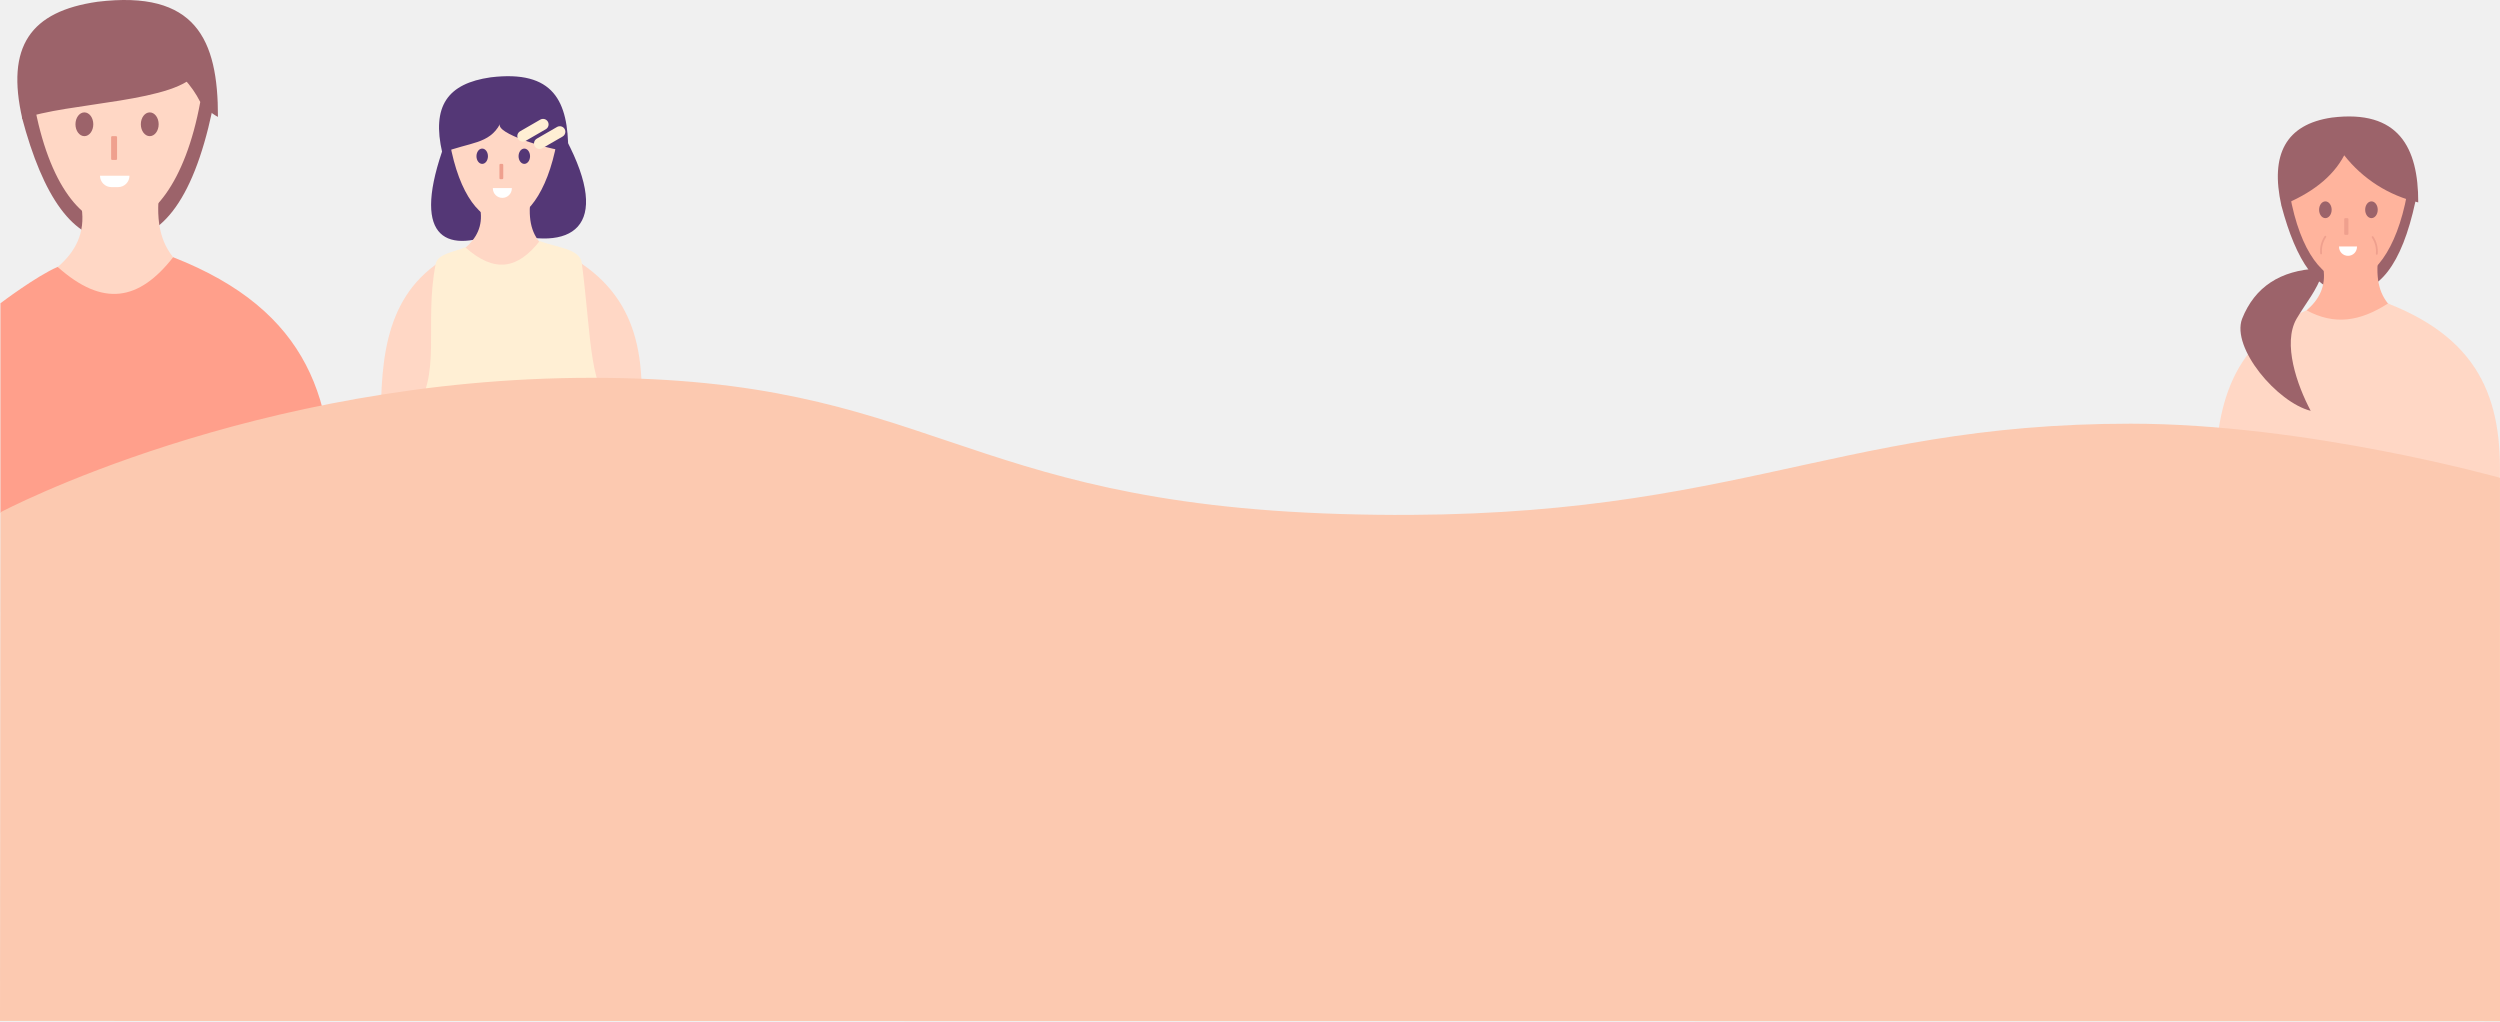
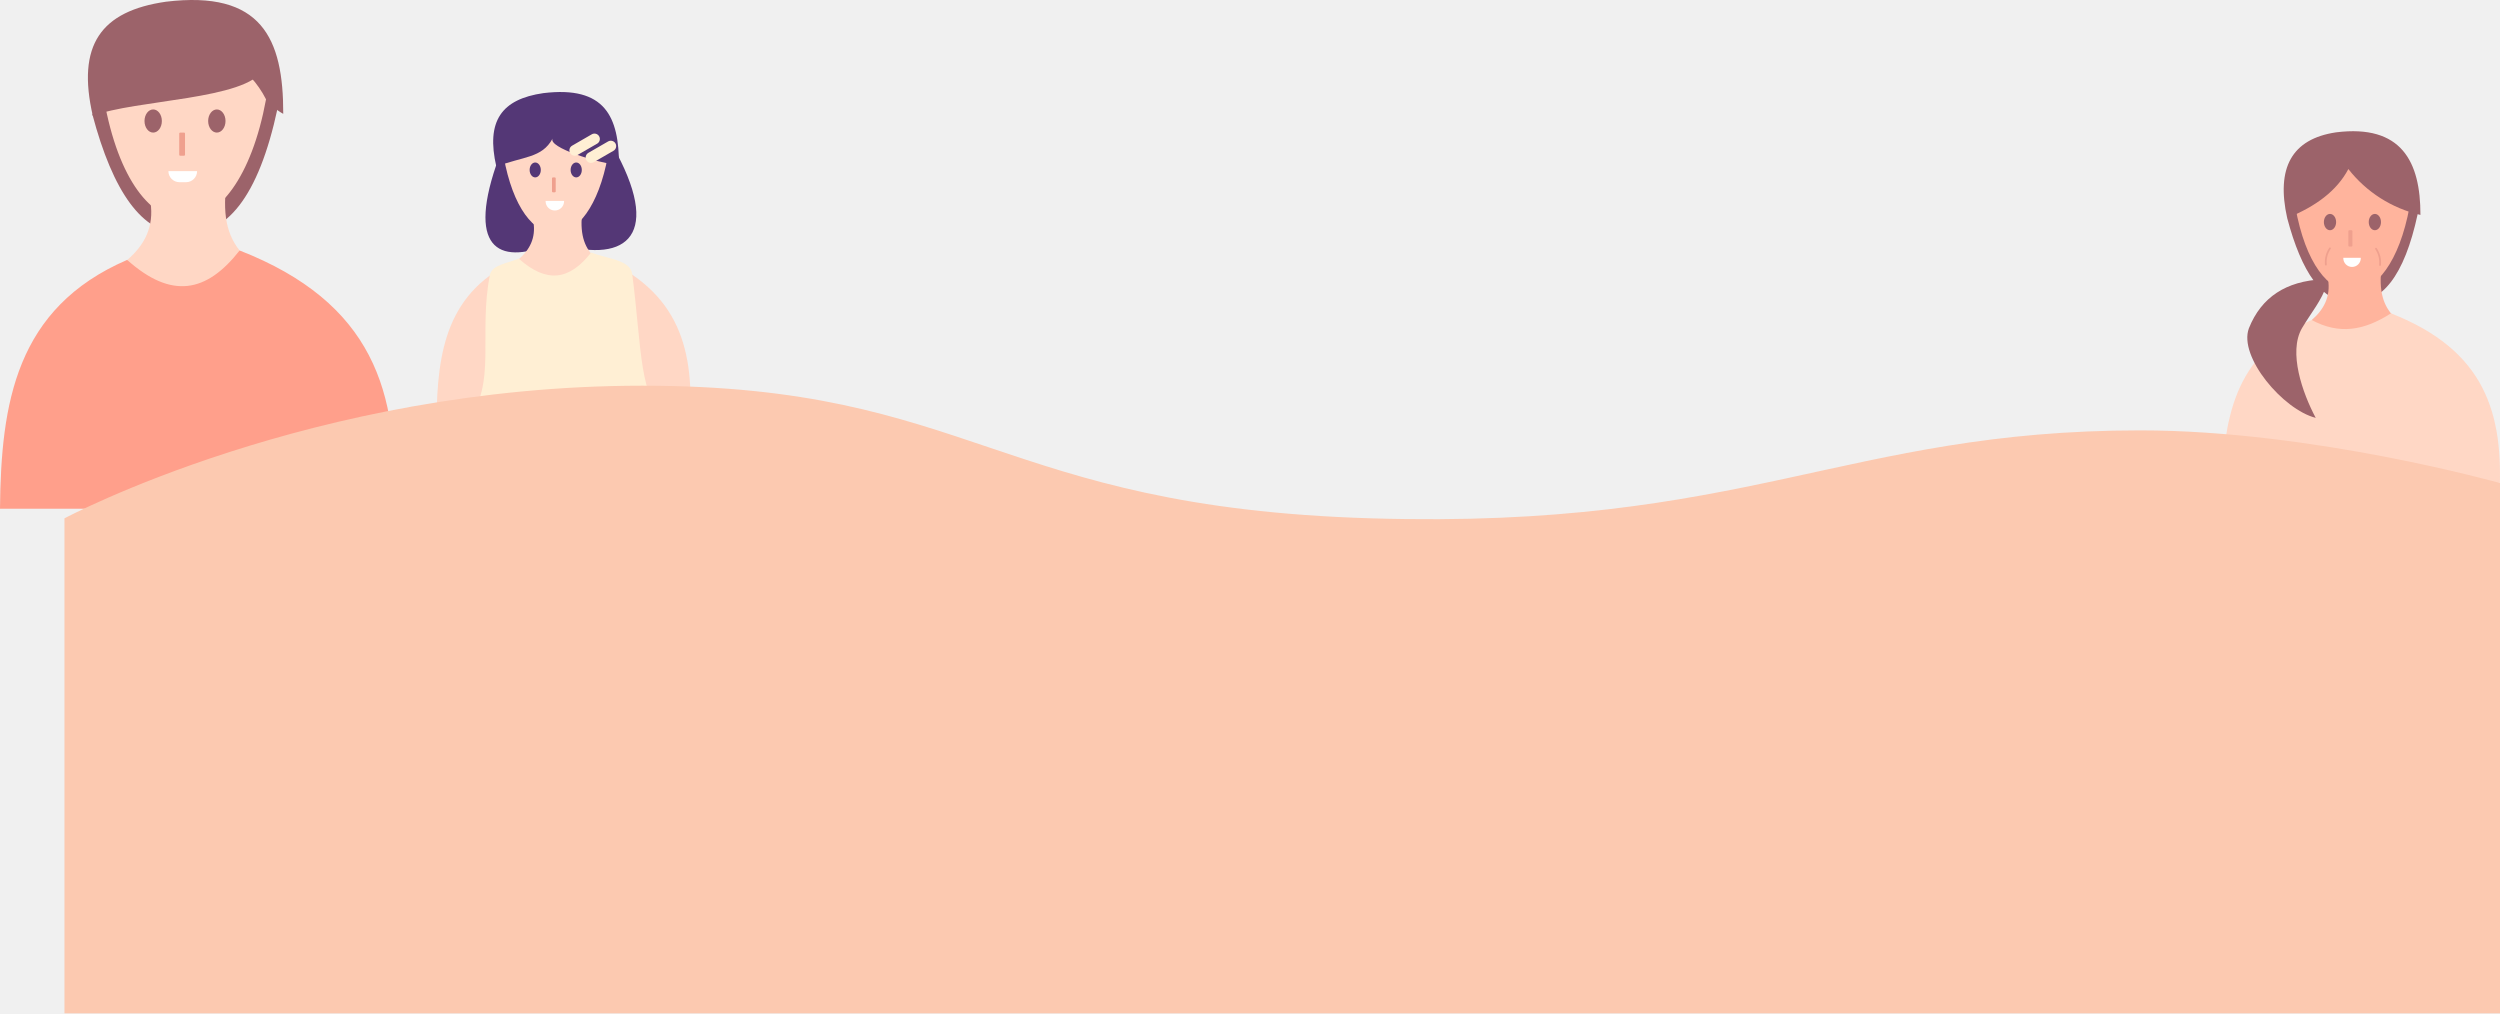
- <svg xmlns="http://www.w3.org/2000/svg" width="1366.17" height="558.032" viewBox="0 0 1366.17 558.032">
-   <g id="Groupe_849" data-name="Groupe 849" transform="translate(0.145 -3737)">
-     <g id="Groupe_657" data-name="Groupe 657" transform="translate(-781.052 2428.732)">
+ <svg xmlns="http://www.w3.org/2000/svg" width="1403" height="568.695" viewBox="0 0 1403 568.695">
+   <g id="Groupe_798" data-name="Groupe 798" transform="translate(37 -3770)">
+     <g id="Groupe_657" data-name="Groupe 657" transform="translate(-781.052 2471.732)">
      <path id="Tracé_370" data-name="Tracé 370" d="M3315.391,876.727c-16.326,48.245,3.07,56.053,32.569,43.188,38.664,12.327,60.685-1.891,35.265-49.928l-9.271-20.449-41.831-2.092-16.732,29.281h0" transform="translate(-2292.958 514.486)" fill="#543776" style="isolation: isolate" />
      <path id="Tracé_371" data-name="Tracé 371" d="M3326.693,878.791c1.37,8.931-2.131,15.567-8.366,20.915,6.274,18.824,29.221,14.641,43.862,0-6.682-5.892-9.352-13.225-8.306-25.1Z" transform="translate(-2283.261 544.134)" fill="#ffd7c5" style="isolation: isolate" />
      <path id="Tracé_372" data-name="Tracé 372" d="M3438.549,978.319c2.3-42.332-7.506-74.514-55.61-93.338-12.026,15.362-24.711,17.656-40.659,3.4-40.282,17.385-45.585,51.819-45.953,89.935" transform="translate(-2307.274 555.456)" fill="#ffd7c5" style="isolation: isolate" />
      <path id="Tracé_373" data-name="Tracé 373" d="M3314.3,871.142c10.458,58.836,48.1,56.874,58.562,0-6.068-12.009-18.146-19.1-33.464-23.534Z" transform="translate(-2287.659 514.663)" fill="#ffd7c5" style="isolation: isolate" />
      <path id="Tracé_374" data-name="Tracé 374" d="M3339.726,842.318c34.522-4.185,42.464,13.156,42.393,40.529-12.835-1.554-39.659-10.037-37.281-15-6.018,11.1-16.437,9.828-31.544,15.73-5.892-25.61,2.87-37.877,26.433-41.263" transform="translate(-2290.695 508.21)" fill="#543776" style="isolation: isolate" />
      <ellipse id="Ellipse_219" data-name="Ellipse 219" cx="3.137" cy="4.183" rx="3.137" ry="4.183" transform="translate(1041.28 1389.461)" fill="#543776" style="isolation: isolate" />
      <ellipse id="Ellipse_220" data-name="Ellipse 220" cx="3.137" cy="4.183" rx="3.137" ry="4.183" transform="translate(1064.287 1389.461)" fill="#543776" style="isolation: isolate" />
      <path id="Tracé_375" data-name="Tracé 375" stroke="#efa08e" d="M3335.07,873.131" fill="none" transform="translate(-2264.986 542.522)" stroke-linecap="round" stroke-linejoin="round" stroke-width="0.5" style="isolation: isolate" />
      <path id="Tracé_376" data-name="Tracé 376" stroke="#efa08e" d="M3334.07,869.131" fill="none" transform="translate(-2266.078 538.156)" stroke-linecap="round" stroke-linejoin="round" stroke-width="0.5" style="isolation: isolate" />
      <rect id="Rectangle_2228" data-name="Rectangle 2228" width="2.092" height="8.366" rx="0.5" transform="translate(1053.829 1397.827)" fill="#efa08e" style="isolation: isolate" />
      <path id="Tracé_377" data-name="Tracé 377" d="M3416.88,978.689c-16.1-12.112-14.226-39.124-19.8-82.069-1.124-7.734-14.076-8.358-23.012-11.855-12.026,15.362-24.711,17.657-40.662,3.4-6.176,2.667-15.057,3.495-16.169,9.15-6.569,33.422,4.024,61.1-12.647,81.878" transform="translate(-2298.254 555.221)" fill="#ffefd4" style="isolation: isolate" />
      <rect id="Rectangle_2229" data-name="Rectangle 2229" width="6.051" height="18.8" rx="3.026" transform="translate(1078.775 1372.132) rotate(60)" fill="#ffefd4" />
      <path id="Tracé_390" data-name="Tracé 390" d="M3.026,0A3.026,3.026,0,0,1,6.051,3.026V15.774a3.026,3.026,0,1,1-6.051,0V3.026A3.026,3.026,0,0,1,3.026,0Z" transform="translate(1087.936 1376.137) rotate(60)" fill="#ffefd4" />
      <path id="Rectangle_2235" data-name="Rectangle 2235" d="M0,0H10.368a0,0,0,0,1,0,0V.17A5.184,5.184,0,0,1,5.184,5.354h0A5.184,5.184,0,0,1,0,.17V0A0,0,0,0,1,0,0Z" transform="translate(1050.24 1411.047)" fill="#fff" />
    </g>
-     <g id="Groupe_733" data-name="Groupe 733" transform="translate(-441 2383.199)">
+     <g id="Groupe_733" data-name="Groupe 733" transform="translate(-438 2416.199)">
      <path id="Tracé_363" data-name="Tracé 363" d="M3216.86,893.544c11.532,43.569,28.059,67.244,50.571,67.059,24.565,1.546,42.7-20.58,53.351-70.306l-12.99-38.971-64.951-3.248-25.981,45.466h0" transform="translate(-2764.029 524.396)" fill="#9c636a" style="isolation: isolate" />
      <path id="Tracé_364" data-name="Tracé 364" d="M3235.89,881.735c2.127,13.864-3.309,24.172-12.99,32.476,9.742,29.228,45.372,22.733,68.1,0-10.376-9.148-14.52-20.535-12.9-38.971Z" transform="translate(-2750.454 585.445)" fill="#ffd7c5" style="isolation: isolate" />
-       <path id="Tracé_365" data-name="Tracé 365" d="M3421.735,1030.542c3.573-65.731-11.655-115.7-86.349-144.929-18.673,23.853-38.369,27.416-63.133,5.284-11.7,5.048-31.251,19.86-31.251,19.86V1025.25" transform="translate(-2799.9 608.758)" fill="#ff9f8b" style="isolation: isolate" />
+       <path id="Tracé_365" data-name="Tracé 365" d="M3421.735,1030.542c3.573-65.731-11.655-115.7-86.349-144.929-18.673,23.853-38.369,27.416-63.133,5.284-62.548,26.994-70.784,80.461-71.353,139.645" transform="translate(-2799.9 608.758)" fill="#ff9f8b" style="isolation: isolate" />
      <path id="Tracé_366" data-name="Tracé 366" d="M3218.873,884.782c16.238,91.357,74.693,88.311,90.931,0-9.422-18.648-28.179-29.654-51.961-36.542Z" transform="translate(-2759.51 524.76)" fill="#ffd7c5" style="isolation: isolate" />
      <path id="Tracé_367" data-name="Tracé 367" d="M3259.887,843.293c53.608-6.5,65.938,20.424,65.828,62.928-15.711-8.531-10.139-23.454-11.077-25.042-9.347,17.238-72.333,17.02-95.79,26.185-9.148-39.766,4.456-58.813,41.039-64.071" transform="translate(-2765.76 511.473)" fill="#9c636a" style="isolation: isolate" />
      <ellipse id="Ellipse_217" data-name="Ellipse 217" cx="4.871" cy="6.495" rx="4.871" ry="6.495" transform="translate(482.094 1415.219)" fill="#9c636a" style="isolation: isolate" />
      <ellipse id="Ellipse_218" data-name="Ellipse 218" cx="4.871" cy="6.495" rx="4.871" ry="6.495" transform="translate(517.817 1415.219)" fill="#9c636a" style="isolation: isolate" />
      <path id="Tracé_368" data-name="Tracé 368" stroke="#efa08e" d="M3239.643,873.762" fill="none" transform="translate(-2712.822 582.123)" stroke-linecap="round" stroke-linejoin="round" stroke-width="0.5" style="isolation: isolate" />
      <path id="Tracé_369" data-name="Tracé 369" stroke="#efa08e" d="M3238.643,869.762" fill="none" transform="translate(-2715.07 573.133)" stroke-linecap="round" stroke-linejoin="round" stroke-width="0.5" style="isolation: isolate" />
      <rect id="Rectangle_2226" data-name="Rectangle 2226" width="3.248" height="12.99" rx="0.5" transform="translate(501.579 1428.209)" fill="#efa08e" style="isolation: isolate" />
      <path id="Rectangle_2231" data-name="Rectangle 2231" d="M0,0H16.1a0,0,0,0,1,0,0V0A6.205,6.205,0,0,1,9.894,6.205H6.205A6.205,6.205,0,0,1,0,0V0A0,0,0,0,1,0,0Z" transform="translate(495.509 1449.847)" fill="#fff" />
    </g>
-     <g id="Groupe_732" data-name="Groupe 732" transform="translate(349 3588.771)">
+     <g id="Groupe_732" data-name="Groupe 732" transform="translate(349 3631.771)">
      <g id="Groupe_605" data-name="Groupe 605" transform="translate(861 211.866)">
        <g id="Calque_26" data-name="Calque 26" transform="translate(36.56 16.652)">
          <path id="Tracé_285" data-name="Tracé 285" d="M3218,781.048c8.129,30.711,19.778,47.4,35.647,47.269,17.315,1.09,30.1-14.5,37.606-49.558l-9.156-27.47L3236.313,749,3218,781.048h0" transform="translate(-3217.999 -749)" fill="#9c636a" />
        </g>
        <g id="Calque_27" data-name="Calque 27" transform="translate(0 0)">
          <path id="Tracé_286" data-name="Tracé 286" d="M3233.186,780.578c1.5,9.772-2.332,17.038-9.156,22.891,6.867,20.6,31.981,16.024,48.006,0-7.314-6.449-10.235-14.474-9.091-27.47Z" transform="translate(-3173.668 -697.541)" fill="#ffb49d" />
          <path id="Tracé_287" data-name="Tracé 287" d="M3252.323,790.1c-44.089,19.027-49.892,56.716-50.294,98.434h155.662c2.52-46.332-8.216-81.556-60.866-102.158C3281.617,796.18,3267.647,798.4,3252.323,790.1Z" transform="translate(-3202.028 -684.169)" fill="#ffd7c5" style="isolation: isolate" />
          <path id="Tracé_288" data-name="Tracé 288" d="M3250.327,778.035c-20.193,1.046-34.2,9.864-41.2,27.47-5.988,15.944,19.192,45.7,37.5,50.281-7.437-13.959-15.479-36.83-7.746-50.281,5.457-9.237,10.97-15.294,14.127-24.92" transform="translate(-3194.043 -694.918)" fill="#9c636a" />
          <path id="Tracé_289" data-name="Tracé 289" d="M3220,774.758c11.445,64.4,52.65,62.249,64.1,0L3247.47,749Z" transform="translate(-3178.862 -732.348)" fill="#ffb49d" style="isolation: isolate" />
          <path id="Tracé_290" data-name="Tracé 290" d="M3246.563,742.379c36.627-4.578,47.39,16.4,47.315,46.342a72.027,72.027,0,0,1-40.447-25.74c-6.385,12.142-18.312,21.017-34.338,27.47-6.249-28.008,2.475-44.369,27.47-48.072" transform="translate(-3182.533 -741.751)" fill="#9c636a" style="isolation: isolate" />
          <ellipse id="Ellipse_185" data-name="Ellipse 185" cx="3.434" cy="4.578" rx="3.434" ry="4.578" transform="translate(57.162 46.411)" fill="#9c636a" style="isolation: isolate" />
          <ellipse id="Ellipse_186" data-name="Ellipse 186" cx="3.434" cy="4.578" rx="3.434" ry="4.578" transform="translate(82.343 46.411)" fill="#9c636a" style="isolation: isolate" />
          <path id="Tracé_291" data-name="Tracé 291" stroke="#efa08e" d="M3239.772,770.522a13.919,13.919,0,0,1,2.289,9.157" fill="none" transform="translate(-3153.372 -704.603)" stroke-linecap="round" stroke-linejoin="round" stroke-width="1" style="isolation: isolate" />
          <path id="Rectangle_2181" data-name="Rectangle 2181" d="M0,0H9.817a0,0,0,0,1,0,0V.218A4.908,4.908,0,0,1,4.908,5.126h0A4.908,4.908,0,0,1,0,.218V0A0,0,0,0,1,0,0Z" transform="translate(68.06 71.044)" fill="#fff" />
          <path id="Tracé_292" data-name="Tracé 292" stroke="#efa08e" d="M3229.82,770.436a13.913,13.913,0,0,0-2.29,9.157" fill="none" transform="translate(-3169.256 -704.714)" stroke-linecap="round" stroke-linejoin="round" stroke-width="1" style="isolation: isolate" />
          <rect id="Rectangle_2182" data-name="Rectangle 2182" width="2.289" height="9.157" rx="0.5" transform="translate(70.897 55.567)" fill="#efa08e" style="isolation: isolate" />
        </g>
      </g>
    </g>
-     <path id="Tracé_425" data-name="Tracé 425" d="M3538.928,10145.953s138.031-73.5,323.334-73.5,199.094,68.176,409.27,74.443,265.637-49.367,431.435-49.367c96.826,0,201.857,29.571,201.857,29.571l.025,296.936-1366.17-.116Z" transform="translate(-3538.823 -6129)" fill="#fcc9b0" />
+     <path id="Tracé_425" data-name="Tracé 425" d="M3538,10146.893s138.959-74.443,324.262-74.443,199.094,68.176,409.27,74.443,265.637-49.367,431.435-49.367c96.826,0,201.857,29.571,201.857,29.571v297.6H3538Z" transform="translate(-3538.823 -6086)" fill="#fcc9b0" />
  </g>
</svg>
